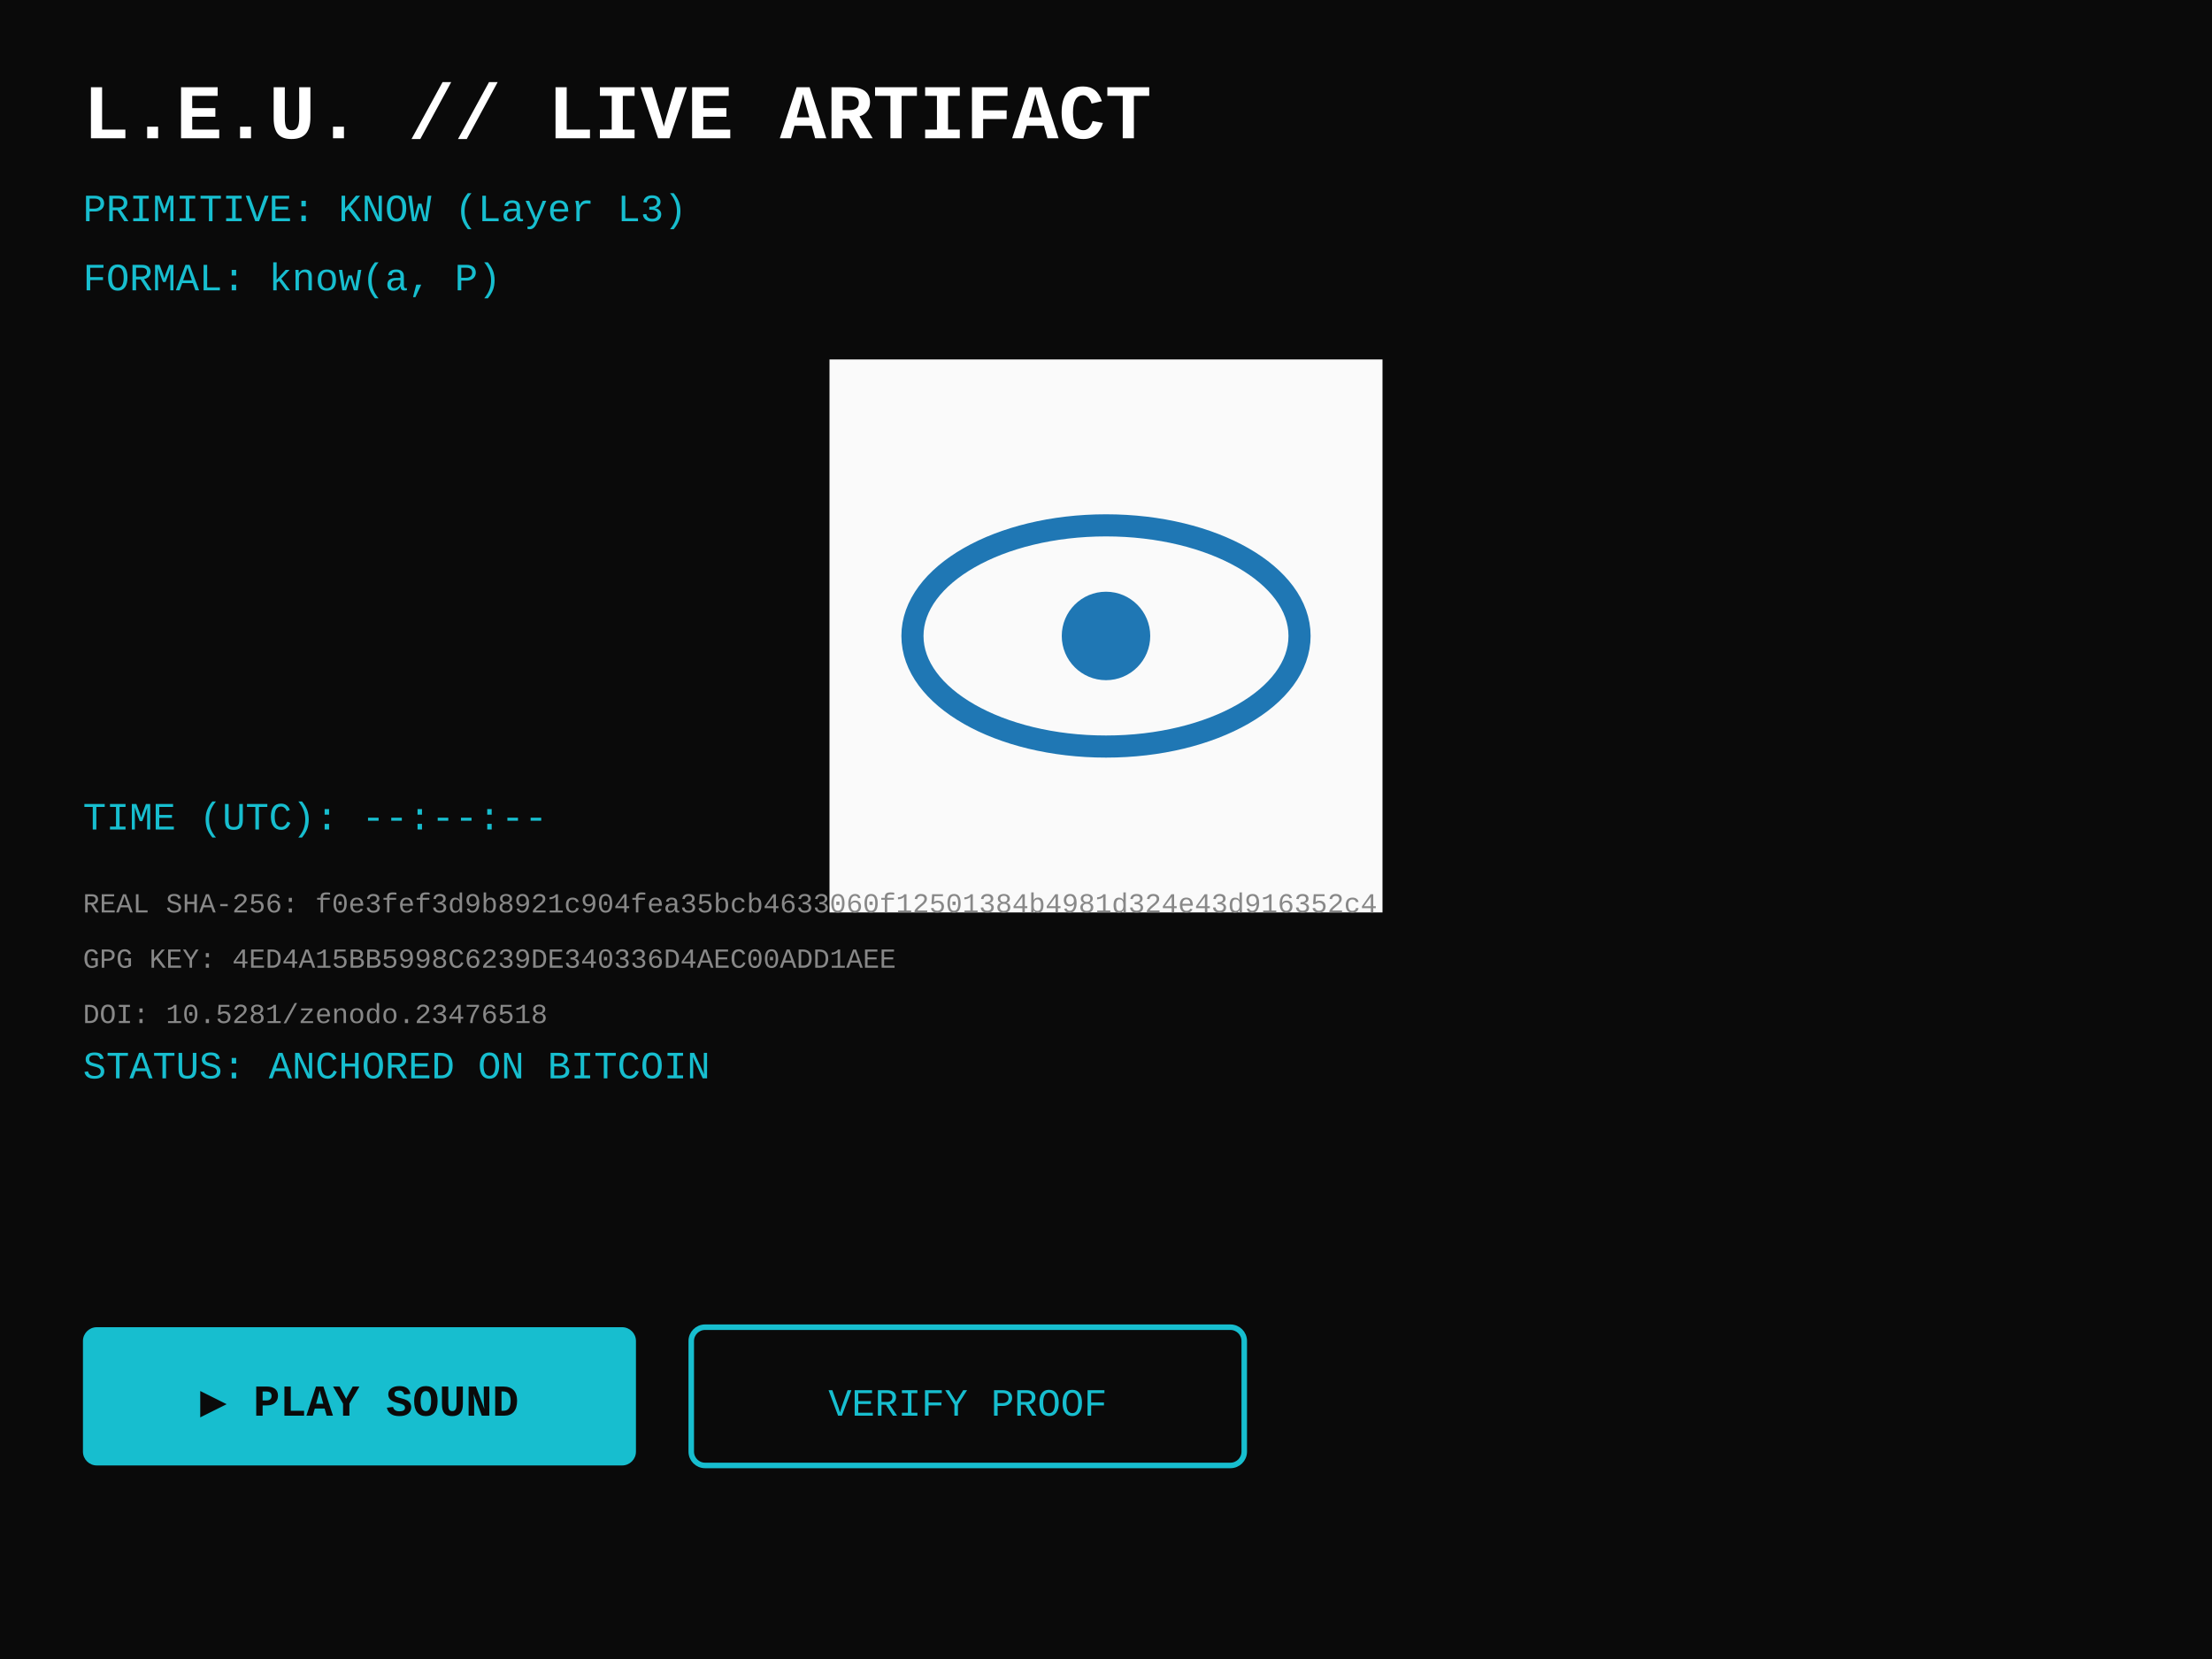
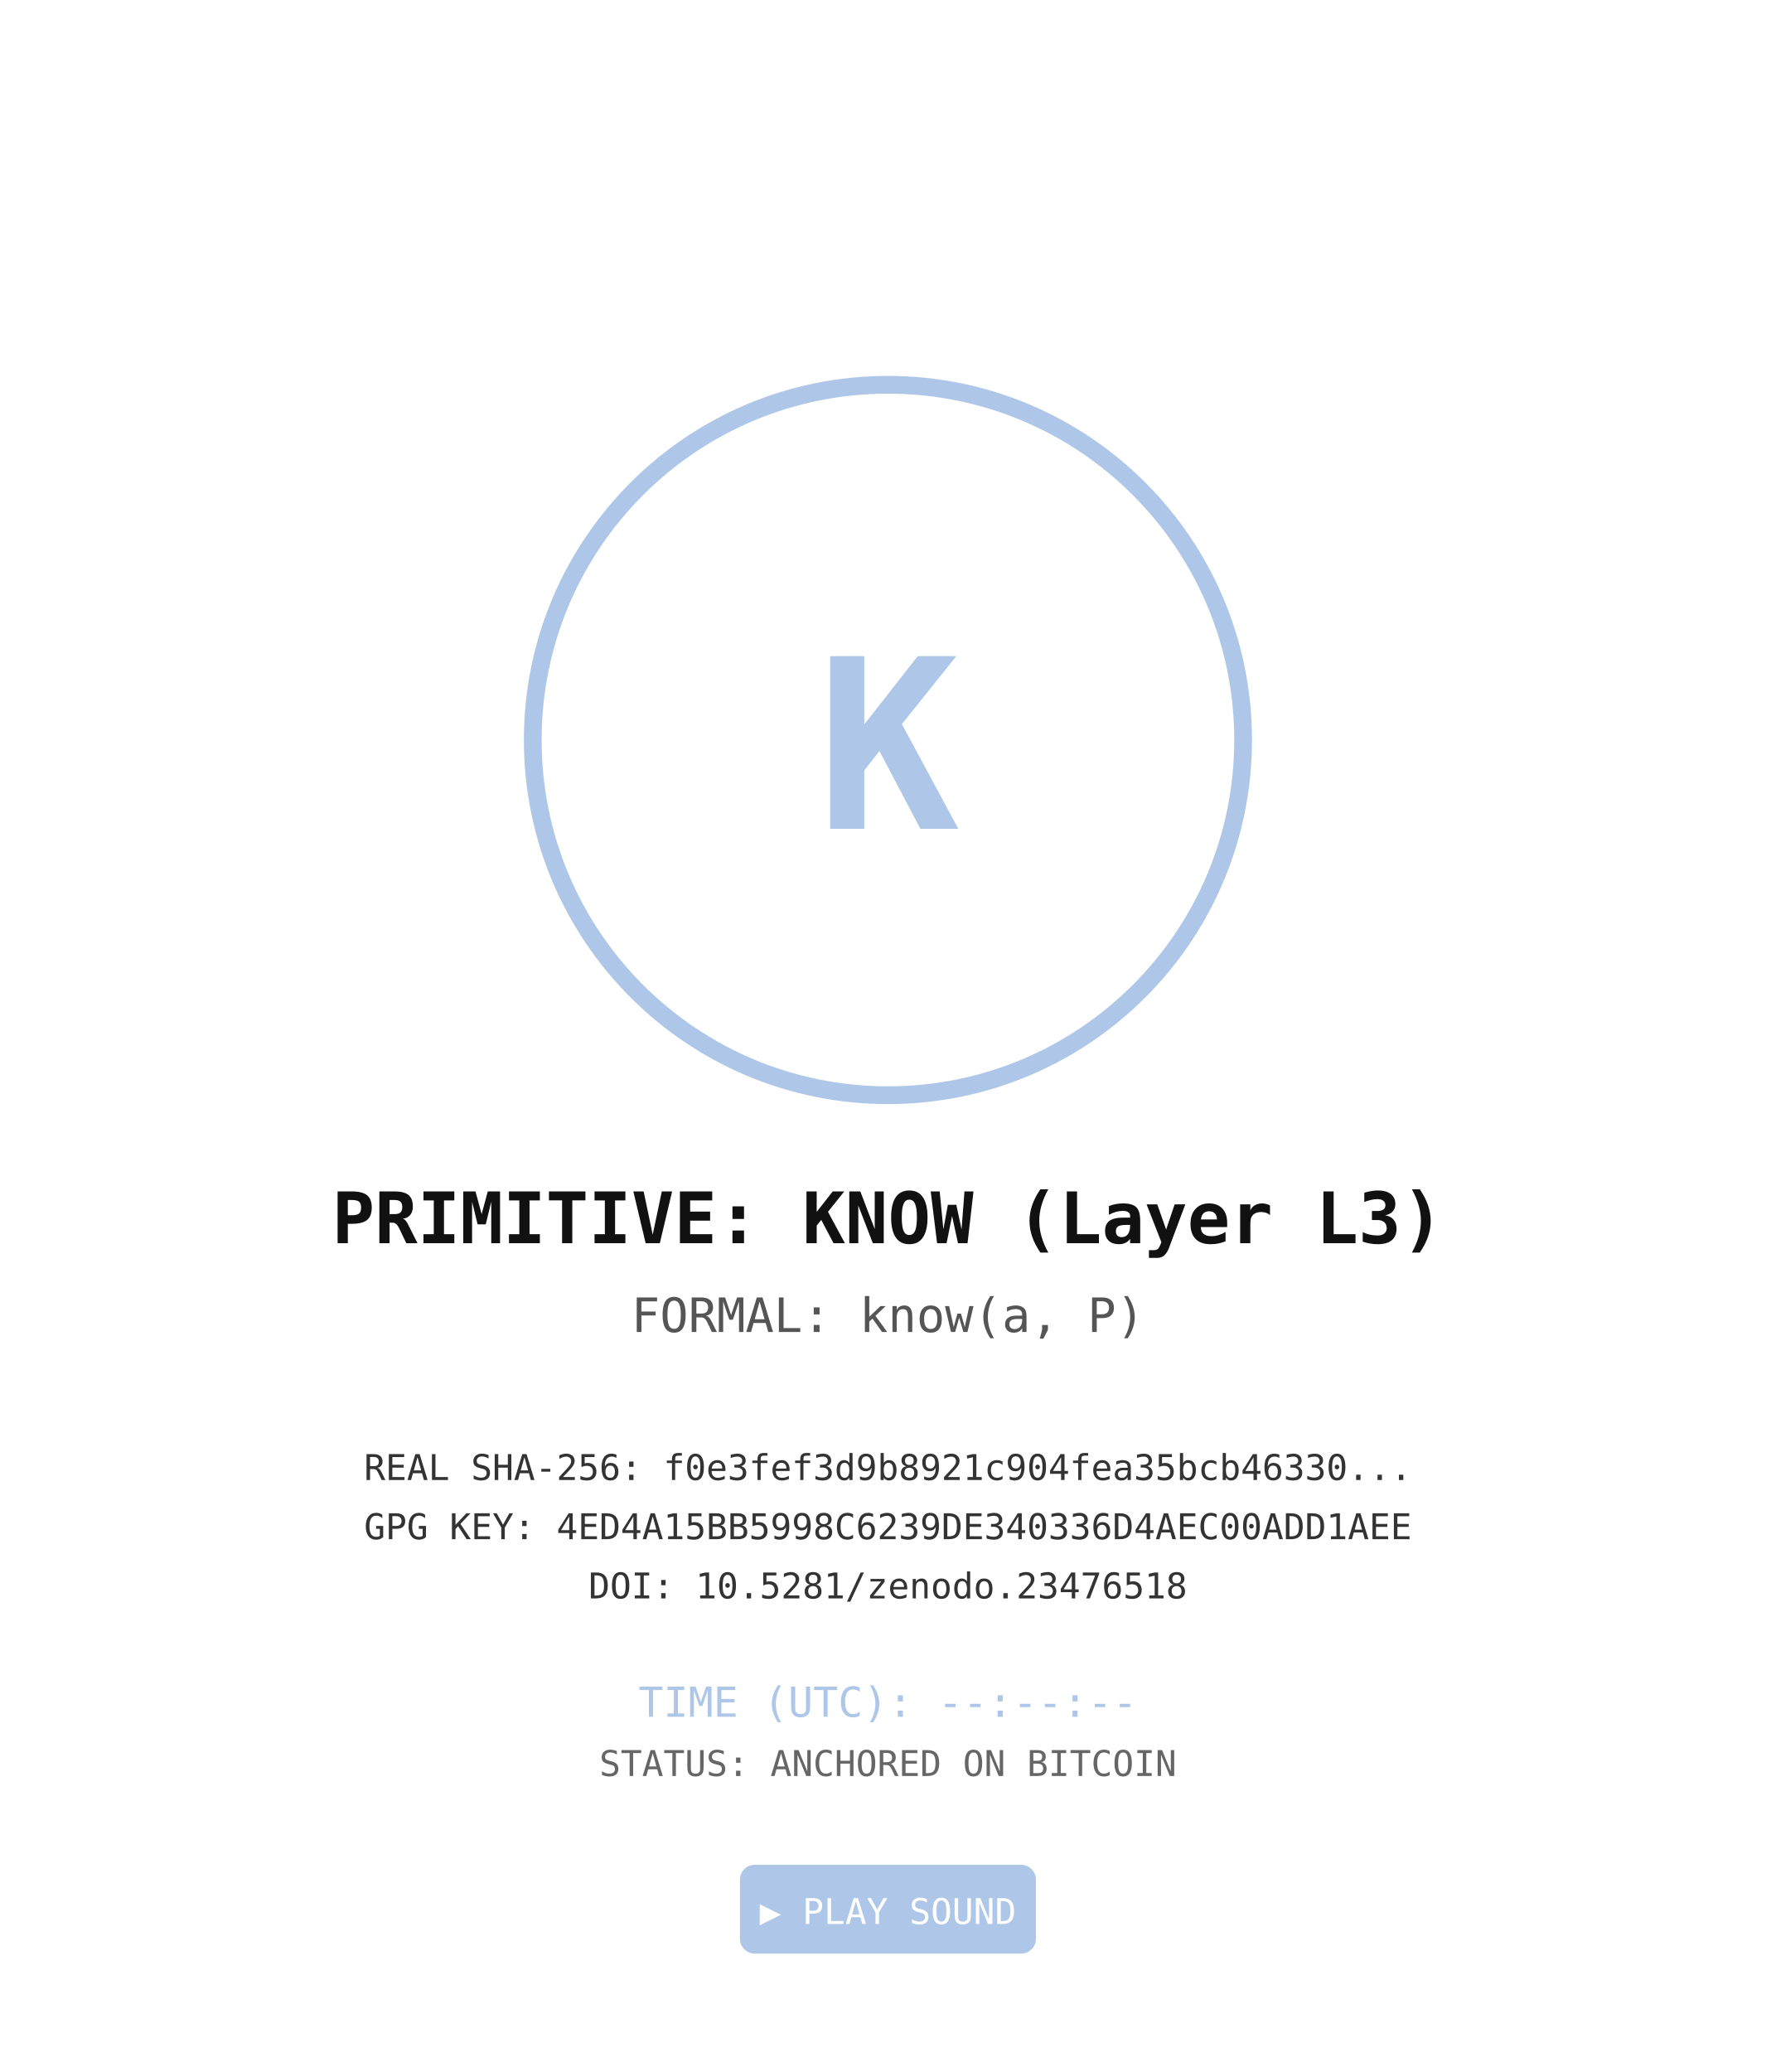
- <svg xmlns="http://www.w3.org/2000/svg" width="800" height="600" viewBox="0 0 800 600">
-   <rect width="100%" height="100%" fill="#0a0a0a" />
-   <style>
-     .hud { font-family: 'Courier New', monospace; fill: #17becf; font-size: 14px; }
-     .title { font-family: 'Courier New', monospace; fill: #ffffff; font-size: 28px; font-weight: bold; }
-     .hash { font-family: 'Courier New', monospace; fill: #888; font-size: 10px; }
-     .btn { cursor: pointer; }
-     .btn:hover { opacity: 0.8; }
- </style>
-   <text x="30" y="50" class="title">L.E.U. // LIVE ARTIFACT</text>
-   <text x="30" y="80" class="hud">PRIMITIVE: KNOW (Layer L3)</text>
-   <text x="30" y="105" class="hud">FORMAL: know(a, P)</text>
-   <g transform="translate(300.0, 130.0) scale(2)">
-     <defs>
-       <marker id="arrow" markerWidth="10" markerHeight="10" refX="9" refY="3" orient="auto">
-         <polygon points="0 0, 10 3, 0 6" fill="#d62728" />
-       </marker>
-     </defs>
-     <rect width="100" height="100" fill="#fafafa" />
-     <ellipse cx="50" cy="50" rx="35" ry="20" fill="none" stroke="#1f77b4" stroke-width="4" />
-     <circle cx="50" cy="50" r="8" fill="#1f77b4" />
-   </g>
-   <text x="30" y="300" class="hud">TIME (UTC): <tspan id="clock">--:--:--</tspan>
+ <svg xmlns="http://www.w3.org/2000/svg" width="600" height="700" viewBox="0 0 600 700">
+   <rect width="100%" height="100%" fill="#ffffff" />
+   <circle cx="300" cy="250" r="120" fill="none" stroke="#aec7e8" stroke-width="6" />
+   <text x="300" y="280" font-family="monospace" font-size="80" fill="#aec7e8" text-anchor="middle" font-weight="bold">K</text>
+   <text x="300" y="420" font-family="monospace" font-size="24" fill="#111" text-anchor="middle" font-weight="bold">PRIMITIVE: KNOW (Layer L3)</text>
+   <text x="300" y="450" font-family="monospace" font-size="16" fill="#555" text-anchor="middle">FORMAL: know(a, P)</text>
+   <text x="300" y="500" font-family="monospace" font-size="12" fill="#333" text-anchor="middle">REAL SHA-256: f0e3fef3d9b8921c904fea35bcb46330...</text>
+   <text x="300" y="520" font-family="monospace" font-size="12" fill="#333" text-anchor="middle">GPG KEY: 4ED4A15BB5998C6239DE340336D4AEC00ADD1AEE</text>
+   <text x="300" y="540" font-family="monospace" font-size="12" fill="#333" text-anchor="middle">DOI: 10.5281/zenodo.23476518</text>
+   <text x="300" y="580" font-family="monospace" font-size="14" fill="#aec7e8" text-anchor="middle">TIME (UTC): <tspan id="clock">--:--:--</tspan>
  </text>
-   <text x="30" y="330" class="hash">REAL SHA-256: f0e3fef3d9b8921c904fea35bcb4633060f12501384b4981d324e43d916352c4</text>
-   <text x="30" y="350" class="hash">GPG KEY: 4ED4A15BB5998C6239DE340336D4AEC00ADD1AEE</text>
-   <text x="30" y="370" class="hash">DOI: 10.5281/zenodo.23476518</text>
-   <text x="30" y="390" class="hud">STATUS: ANCHORED ON BITCOIN</text>
-   <g class="btn">
-     <rect x="30" y="480" width="200" height="50" fill="#17becf" rx="5" />
-     <text x="130" y="512" font-family="'Courier New', monospace" fill="#0a0a0a" font-size="16" text-anchor="middle" font-weight="bold">▶ PLAY SOUND</text>
-   </g>
-   <g class="btn">
-     <rect x="250" y="480" width="200" height="50" fill="none" stroke="#17becf" stroke-width="2" rx="5" />
-     <text x="350" y="512" font-family="'Courier New', monospace" fill="#17becf" font-size="14" text-anchor="middle">VERIFY PROOF</text>
+   <text x="300" y="600" font-family="monospace" font-size="12" fill="#666" text-anchor="middle">STATUS: ANCHORED ON BITCOIN</text>
+   <g transform="translate(250, 630)" style="cursor:pointer;">
+     <rect width="100" height="30" fill="#aec7e8" rx="5" />
+     <text x="50" y="20" font-family="monospace" font-size="12" fill="#fff" text-anchor="middle">▶ PLAY SOUND</text>
  </g>
</svg>
